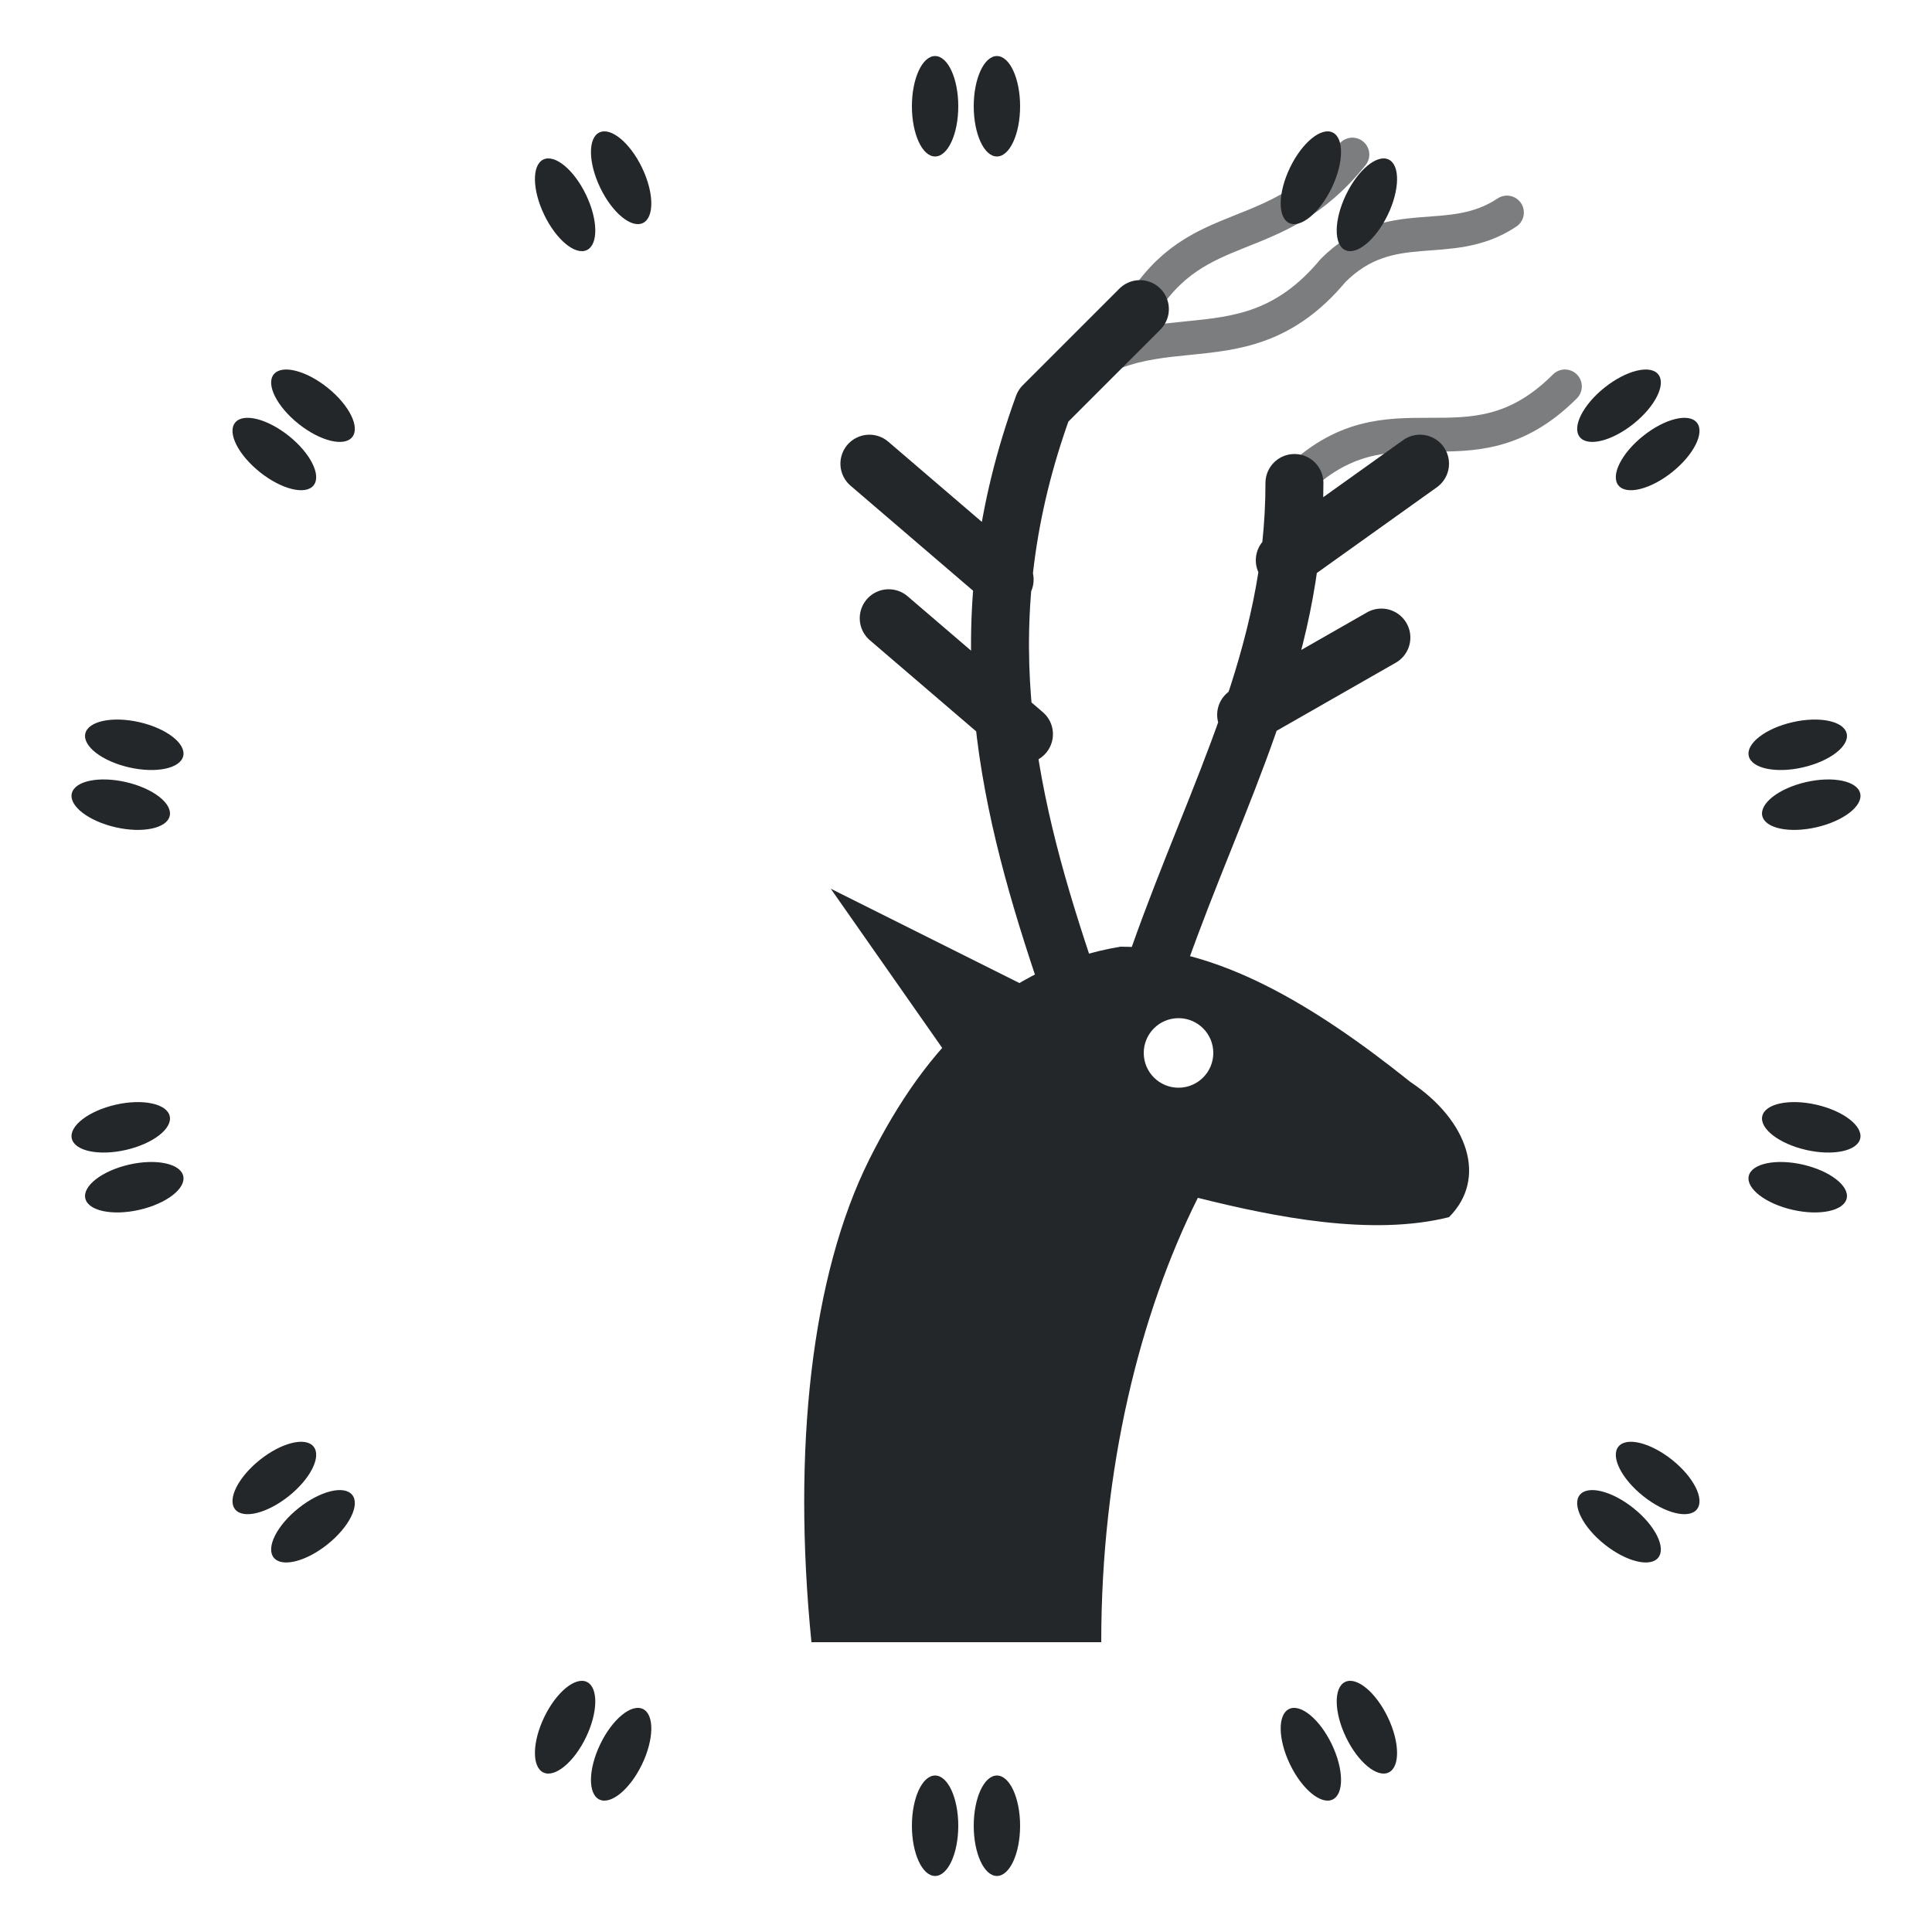
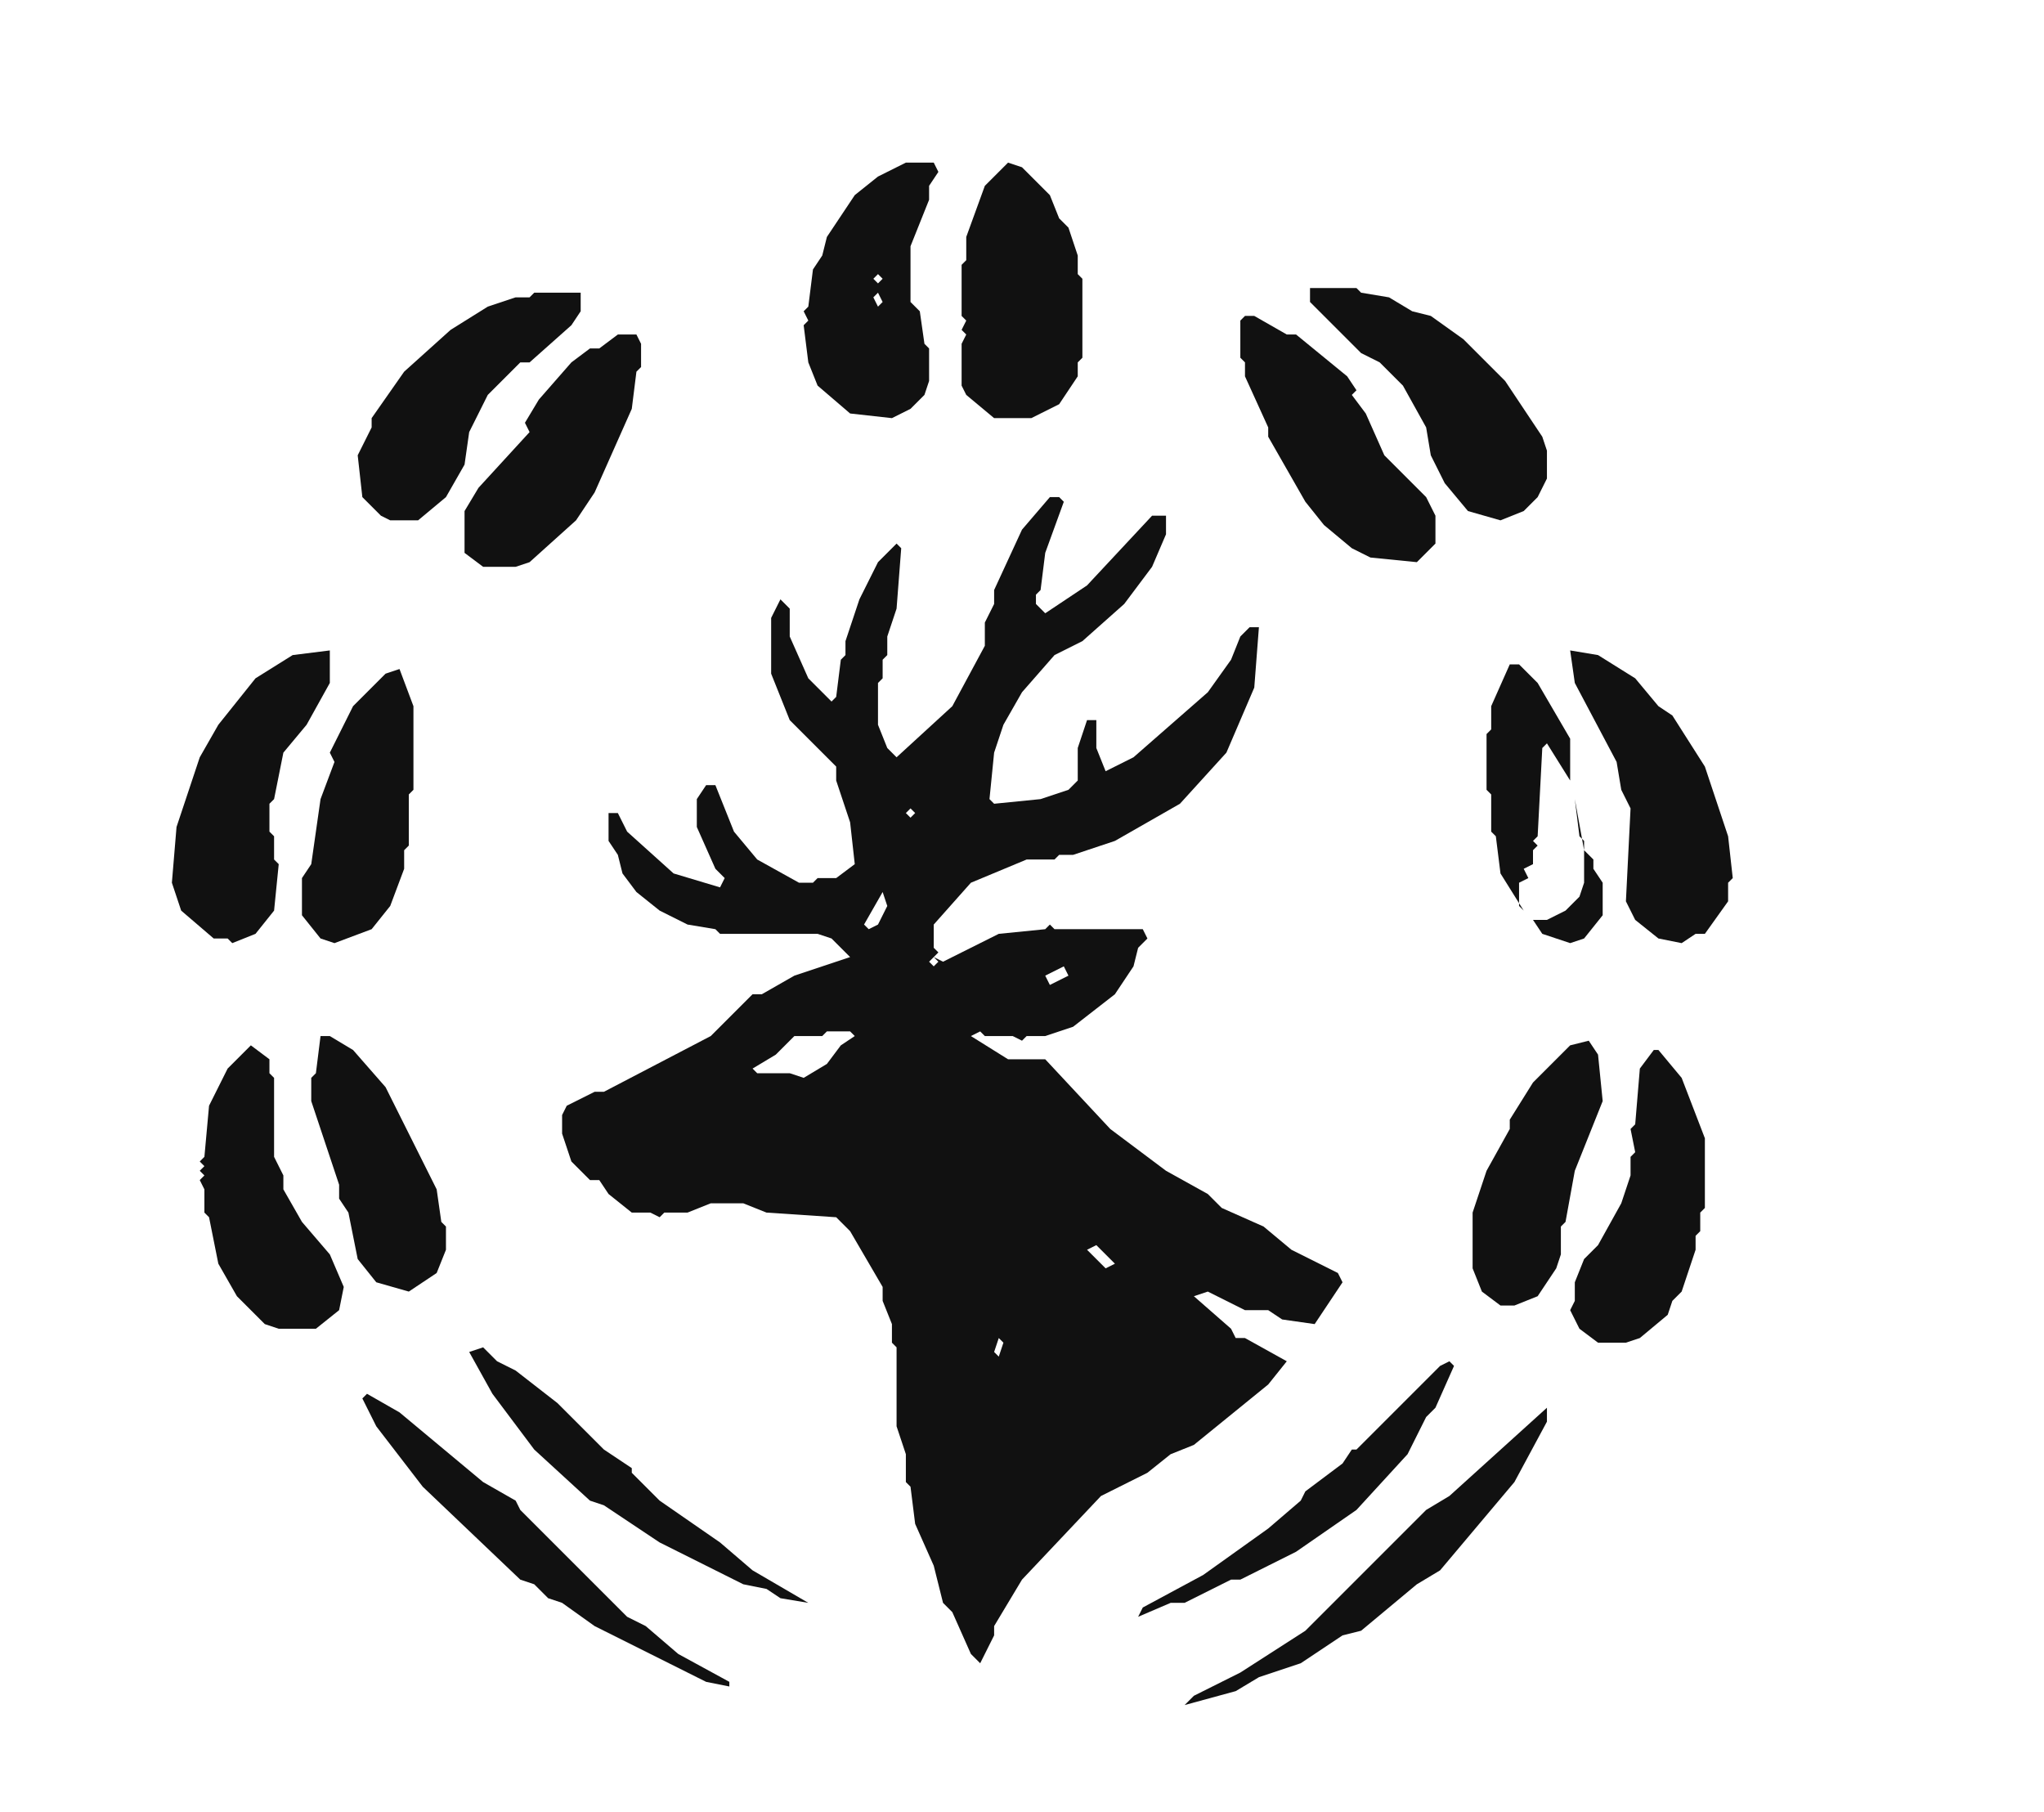
- <svg xmlns="http://www.w3.org/2000/svg" viewBox="0 0 200 200" width="200" height="200" role="img" aria-labelledby="t" style="color:#23272A">
-   <ellipse cx="96.8" cy="11.0" rx="2.4" ry="5.2" fill="currentColor" transform="rotate(0.0 96.8 11.0)" />
-   <ellipse cx="103.2" cy="11.0" rx="2.4" ry="5.2" fill="currentColor" transform="rotate(0.0 103.2 11.0)" />
-   <ellipse cx="135.7" cy="18.4" rx="2.4" ry="5.2" fill="currentColor" transform="rotate(25.7 135.7 18.4)" />
-   <ellipse cx="141.5" cy="21.2" rx="2.4" ry="5.2" fill="currentColor" transform="rotate(25.7 141.5 21.2)" />
-   <ellipse cx="167.6" cy="42.0" rx="2.4" ry="5.2" fill="currentColor" transform="rotate(51.4 167.6 42.0)" />
-   <ellipse cx="171.6" cy="47.0" rx="2.4" ry="5.2" fill="currentColor" transform="rotate(51.4 171.6 47.0)" />
-   <ellipse cx="186.1" cy="77.1" rx="2.4" ry="5.2" fill="currentColor" transform="rotate(77.1 186.1 77.1)" />
-   <ellipse cx="187.5" cy="83.3" rx="2.4" ry="5.2" fill="currentColor" transform="rotate(77.1 187.5 83.3)" />
-   <ellipse cx="187.5" cy="116.7" rx="2.4" ry="5.2" fill="currentColor" transform="rotate(102.9 187.5 116.7)" />
-   <ellipse cx="186.1" cy="122.9" rx="2.4" ry="5.2" fill="currentColor" transform="rotate(102.9 186.1 122.9)" />
-   <ellipse cx="171.6" cy="153.0" rx="2.4" ry="5.2" fill="currentColor" transform="rotate(128.6 171.6 153.0)" />
-   <ellipse cx="167.6" cy="158.0" rx="2.4" ry="5.2" fill="currentColor" transform="rotate(128.6 167.6 158.0)" />
-   <ellipse cx="141.5" cy="178.8" rx="2.4" ry="5.2" fill="currentColor" transform="rotate(154.3 141.5 178.8)" />
-   <ellipse cx="135.7" cy="181.6" rx="2.4" ry="5.2" fill="currentColor" transform="rotate(154.3 135.7 181.6)" />
-   <ellipse cx="103.2" cy="189.0" rx="2.4" ry="5.2" fill="currentColor" transform="rotate(180.0 103.2 189.0)" />
-   <ellipse cx="96.8" cy="189.0" rx="2.4" ry="5.2" fill="currentColor" transform="rotate(180.0 96.8 189.0)" />
-   <ellipse cx="64.3" cy="181.6" rx="2.4" ry="5.2" fill="currentColor" transform="rotate(205.7 64.3 181.6)" />
-   <ellipse cx="58.5" cy="178.8" rx="2.4" ry="5.2" fill="currentColor" transform="rotate(205.7 58.5 178.8)" />
-   <ellipse cx="32.4" cy="158.0" rx="2.4" ry="5.2" fill="currentColor" transform="rotate(231.4 32.4 158.0)" />
-   <ellipse cx="28.4" cy="153.0" rx="2.4" ry="5.2" fill="currentColor" transform="rotate(231.4 28.4 153.0)" />
-   <ellipse cx="13.9" cy="122.9" rx="2.4" ry="5.2" fill="currentColor" transform="rotate(257.1 13.9 122.9)" />
-   <ellipse cx="12.5" cy="116.7" rx="2.4" ry="5.2" fill="currentColor" transform="rotate(257.1 12.5 116.7)" />
-   <ellipse cx="12.5" cy="83.3" rx="2.4" ry="5.2" fill="currentColor" transform="rotate(282.9 12.5 83.3)" />
-   <ellipse cx="13.9" cy="77.1" rx="2.4" ry="5.2" fill="currentColor" transform="rotate(282.9 13.9 77.1)" />
-   <ellipse cx="28.4" cy="47.0" rx="2.4" ry="5.2" fill="currentColor" transform="rotate(308.6 28.4 47.0)" />
-   <ellipse cx="32.4" cy="42.0" rx="2.4" ry="5.2" fill="currentColor" transform="rotate(308.6 32.4 42.0)" />
-   <ellipse cx="58.5" cy="21.2" rx="2.4" ry="5.2" fill="currentColor" transform="rotate(334.3 58.5 21.2)" />
-   <ellipse cx="64.3" cy="18.4" rx="2.4" ry="5.2" fill="currentColor" transform="rotate(334.3 64.3 18.4)" />
-   <path fill="none" stroke="currentColor" stroke-width="6" stroke-linecap="round" stroke-linejoin="round" d="M110,100 C104,82 100,64 108,42 M106,76 L92,64 M104,60 L90,48 M108,42 L118,32 M120,99 C126,82 134,68 134,50 M129,74 L143,66 M133,58 L147,48" />
-   <path fill="none" stroke="currentColor" stroke-width="3.5" stroke-linecap="round" stroke-linejoin="round" opacity="0.6" d="M108,42 C118,30 128,40 138,28 C144,22 150,26 156,22 M134,50 C144,40 152,50 162,40 M118,32 C124,22 132,26 140,16" />
-   <path fill="currentColor" fill-rule="evenodd" d="M84,170 C82,150 84,132 90,120 C96,108 104,100 116,98 C126,98 136,104 146,112 C152,116 154,122 150,126 C142,128 132,126 124,124 C118,136 114,152 114,170 Z M125.6,109.0 a3.6,3.6 0 1,0 -7.2,0 a3.6,3.6 0 1,0 7.2,0 Z" />
-   <path fill="currentColor" fill-rule="evenodd" d="M106,102 L86,92 L100,112 Z" />
+ <svg xmlns="http://www.w3.org/2000/svg" viewBox="0 0 440 390" role="img" aria-label="Reindeer clan emblem">
+   <path d="M 333,303 L 312,322 L 307,325 L 281,351 L 267,360 L 257,365 L 255,367 L 266,364 L 271,361 L 280,358 L 289,352 L 293,351 L 305,341 L 310,338 L 326,319 L 333,306 Z M 78,301 L 81,307 L 91,320 L 112,340 L 115,341 L 118,344 L 121,345 L 128,350 L 152,362 L 157,363 L 157,362 L 146,356 L 139,350 L 135,348 L 112,325 L 111,323 L 104,319 L 86,304 L 79,300 Z M 313,294 L 312,293 L 310,294 L 292,312 L 291,312 L 289,315 L 281,321 L 280,323 L 273,329 L 259,339 L 246,346 L 245,348 L 252,345 L 255,345 L 265,340 L 267,340 L 279,334 L 292,325 L 303,313 L 307,305 L 309,303 Z M 101,291 L 106,300 L 115,312 L 127,323 L 130,324 L 142,332 L 160,341 L 165,342 L 168,344 L 174,345 L 162,338 L 155,332 L 142,323 L 136,317 L 136,316 L 130,312 L 120,302 L 111,295 L 107,293 L 104,290 Z M 357,226 L 356,226 L 353,230 L 352,242 L 351,243 L 352,248 L 351,249 L 351,253 L 349,259 L 344,268 L 341,271 L 339,276 L 339,280 L 338,282 L 340,286 L 344,289 L 350,289 L 353,288 L 359,283 L 360,280 L 362,278 L 365,269 L 365,266 L 366,265 L 366,261 L 367,260 L 367,245 L 362,232 Z M 54,225 L 49,230 L 45,238 L 44,249 L 43,250 L 44,251 L 43,252 L 44,253 L 43,254 L 44,256 L 44,261 L 45,262 L 47,272 L 51,279 L 57,285 L 60,286 L 68,286 L 73,282 L 74,277 L 71,270 L 65,263 L 61,256 L 61,253 L 59,249 L 59,232 L 58,231 L 58,228 Z M 342,224 L 338,225 L 330,233 L 325,241 L 325,243 L 320,252 L 317,261 L 317,273 L 319,278 L 323,281 L 326,281 L 331,279 L 335,273 L 336,270 L 336,264 L 337,263 L 339,252 L 345,237 L 344,227 Z M 69,223 L 68,231 L 67,232 L 67,237 L 73,255 L 73,258 L 75,261 L 77,271 L 81,276 L 88,278 L 94,274 L 96,269 L 96,264 L 95,263 L 94,256 L 83,234 L 76,226 L 71,223 Z M 339,172 L 340,180 L 341,181 L 341,190 L 340,193 L 337,196 L 333,198 L 330,198 L 332,201 L 338,203 L 341,202 L 345,197 L 345,190 L 343,187 L 343,185 L 341,183 Z M 86,144 L 83,145 L 76,152 L 71,162 L 72,164 L 69,172 L 67,186 L 65,189 L 65,197 L 69,202 L 72,203 L 80,200 L 84,195 L 87,187 L 87,183 L 88,182 L 88,171 L 89,170 L 89,152 Z M 325,143 L 321,152 L 321,157 L 320,158 L 320,170 L 321,171 L 321,179 L 322,180 L 323,188 L 328,196 L 327,195 L 327,190 L 329,189 L 328,187 L 330,186 L 330,183 L 331,182 L 330,181 L 331,180 L 332,161 L 333,160 L 338,168 L 338,170 L 338,159 L 331,147 L 327,143 Z M 338,140 L 339,147 L 348,164 L 349,170 L 351,174 L 350,194 L 352,198 L 357,202 L 362,203 L 365,201 L 367,201 L 372,194 L 372,190 L 373,189 L 372,180 L 367,165 L 360,154 L 357,152 L 352,146 L 344,141 Z M 71,140 L 63,141 L 55,146 L 47,156 L 43,163 L 38,178 L 37,190 L 39,196 L 46,202 L 49,202 L 50,203 L 55,201 L 59,196 L 60,186 L 59,185 L 59,180 L 58,179 L 58,173 L 59,172 L 61,162 L 66,156 L 71,147 Z M 228,107 L 226,107 L 220,114 L 214,127 L 214,130 L 212,134 L 212,139 L 205,152 L 193,163 L 191,161 L 189,156 L 189,147 L 190,146 L 190,142 L 191,141 L 191,137 L 193,131 L 194,118 L 193,117 L 189,121 L 185,129 L 182,138 L 182,141 L 181,142 L 180,150 L 179,151 L 174,146 L 170,137 L 170,131 L 168,129 L 166,133 L 166,145 L 170,155 L 180,165 L 180,168 L 183,177 L 184,186 L 180,189 L 176,189 L 175,190 L 172,190 L 163,185 L 158,179 L 154,169 L 152,169 L 150,172 L 150,178 L 154,187 L 156,189 L 155,191 L 145,188 L 135,179 L 133,175 L 131,175 L 131,181 L 133,184 L 134,188 L 137,192 L 142,196 L 148,199 L 154,200 L 155,201 L 176,201 L 179,202 L 183,206 L 171,210 L 164,214 L 162,214 L 153,223 L 130,235 L 128,235 L 122,238 L 121,240 L 121,244 L 123,250 L 127,254 L 129,254 L 131,257 L 136,261 L 140,261 L 142,262 L 143,261 L 148,261 L 153,259 L 160,259 L 165,261 L 180,262 L 183,265 L 190,277 L 190,280 L 192,285 L 192,289 L 193,290 L 193,307 L 195,313 L 195,319 L 196,320 L 197,328 L 201,337 L 203,345 L 205,347 L 209,356 L 211,358 L 214,352 L 214,350 L 220,340 L 237,322 L 247,317 L 252,313 L 257,311 L 273,298 L 277,293 L 268,288 L 266,288 L 265,286 L 257,279 L 260,278 L 268,282 L 273,282 L 276,284 L 283,285 L 289,276 L 288,274 L 278,269 L 272,264 L 263,260 L 260,257 L 251,252 L 239,243 L 225,228 L 217,228 L 209,223 L 211,222 L 212,223 L 218,223 L 220,224 L 221,223 L 225,223 L 231,221 L 240,214 L 244,208 L 245,204 L 247,202 L 246,200 L 227,200 L 226,199 L 225,200 L 215,201 L 203,207 L 201,206 L 202,205 L 201,204 L 201,199 L 209,190 L 221,185 L 227,185 L 228,184 L 231,184 L 240,181 L 254,173 L 264,162 L 270,148 L 271,135 L 269,135 L 267,137 L 265,142 L 260,149 L 244,163 L 238,166 L 236,161 L 236,155 L 234,155 L 232,161 L 232,168 L 230,170 L 224,172 L 214,173 L 213,172 L 214,162 L 216,156 L 220,149 L 227,141 L 233,138 L 242,130 L 248,122 L 251,115 L 251,111 L 248,111 L 234,126 L 225,132 L 223,130 L 223,128 L 224,127 L 225,119 L 229,108 Z M 215,288 L 216,289 L 215,292 L 214,291 Z M 234,269 L 236,268 L 240,272 L 238,273 Z M 184,223 L 181,225 L 178,229 L 173,232 L 170,231 L 163,231 L 162,230 L 167,227 L 171,223 L 177,223 L 178,222 L 183,222 Z M 229,208 L 230,210 L 226,212 L 225,210 Z M 200,207 L 201,206 L 202,207 L 201,208 Z M 190,192 L 191,195 L 189,199 L 187,200 L 186,199 Z M 195,175 L 196,174 L 197,175 L 196,176 Z M 137,72 L 133,72 L 129,75 L 127,75 L 123,78 L 116,86 L 113,91 L 114,93 L 103,105 L 100,110 L 100,119 L 104,122 L 111,122 L 114,121 L 124,112 L 128,106 L 136,88 L 137,80 L 138,79 L 138,74 Z M 268,68 L 267,69 L 267,77 L 268,78 L 268,81 L 273,92 L 273,94 L 281,108 L 285,113 L 291,118 L 295,120 L 305,121 L 309,117 L 309,111 L 307,107 L 298,98 L 294,89 L 291,85 L 292,84 L 290,81 L 279,72 L 277,72 L 270,68 Z M 125,63 L 115,63 L 114,64 L 111,64 L 105,66 L 97,71 L 87,80 L 80,90 L 80,92 L 77,98 L 78,107 L 82,111 L 84,112 L 90,112 L 96,107 L 100,100 L 101,93 L 105,85 L 112,78 L 114,78 L 123,70 L 125,67 Z M 282,62 L 282,65 L 293,76 L 297,78 L 302,83 L 307,92 L 308,98 L 311,104 L 316,110 L 323,112 L 328,110 L 331,107 L 333,103 L 333,97 L 332,94 L 324,82 L 315,73 L 308,68 L 304,67 L 299,64 L 293,63 L 292,62 Z M 217,35 L 212,40 L 208,51 L 208,56 L 207,57 L 207,68 L 208,69 L 207,71 L 208,72 L 207,74 L 207,83 L 208,85 L 214,90 L 222,90 L 228,87 L 232,81 L 232,78 L 233,77 L 233,60 L 232,59 L 232,55 L 230,49 L 228,47 L 226,42 L 220,36 Z M 201,35 L 195,35 L 189,38 L 184,42 L 178,51 L 177,55 L 175,58 L 174,66 L 173,67 L 174,69 L 173,70 L 174,78 L 176,83 L 183,89 L 192,90 L 196,88 L 199,85 L 200,82 L 200,75 L 199,74 L 198,67 L 196,65 L 196,53 L 200,43 L 200,40 L 202,37 Z M 188,64 L 189,63 L 190,65 L 189,66 Z M 188,60 L 189,59 L 190,60 L 189,61 Z" fill="#111111" fill-rule="evenodd" />
</svg>
